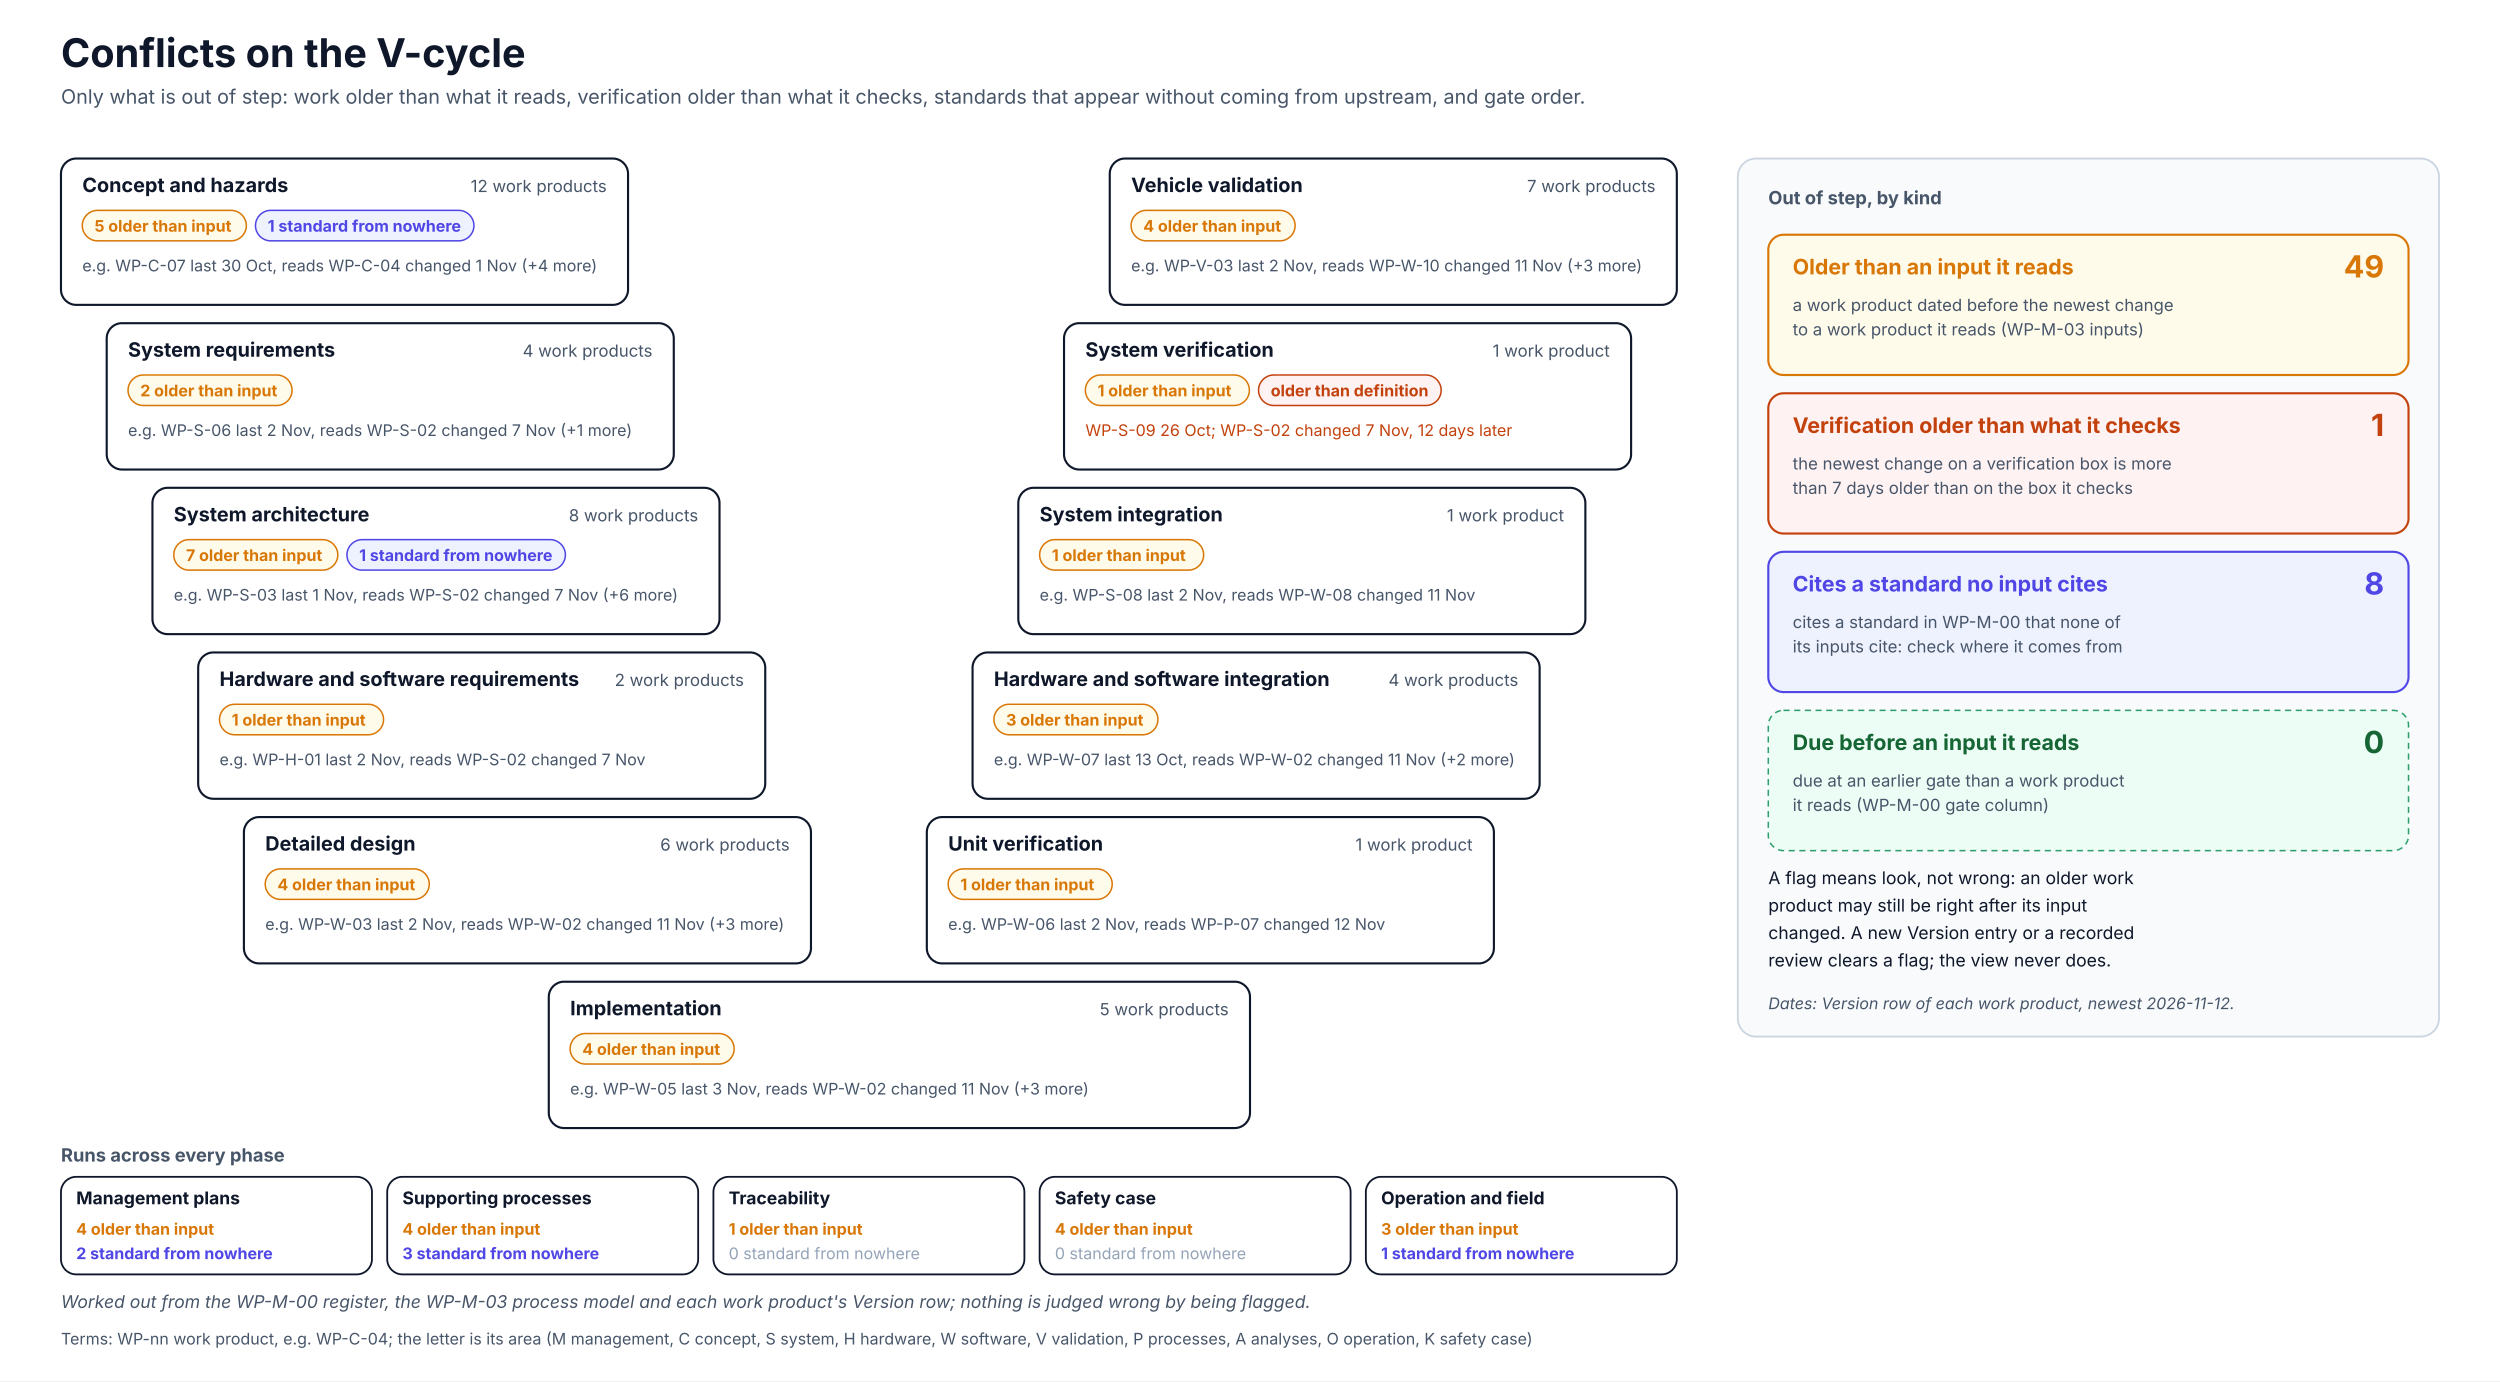
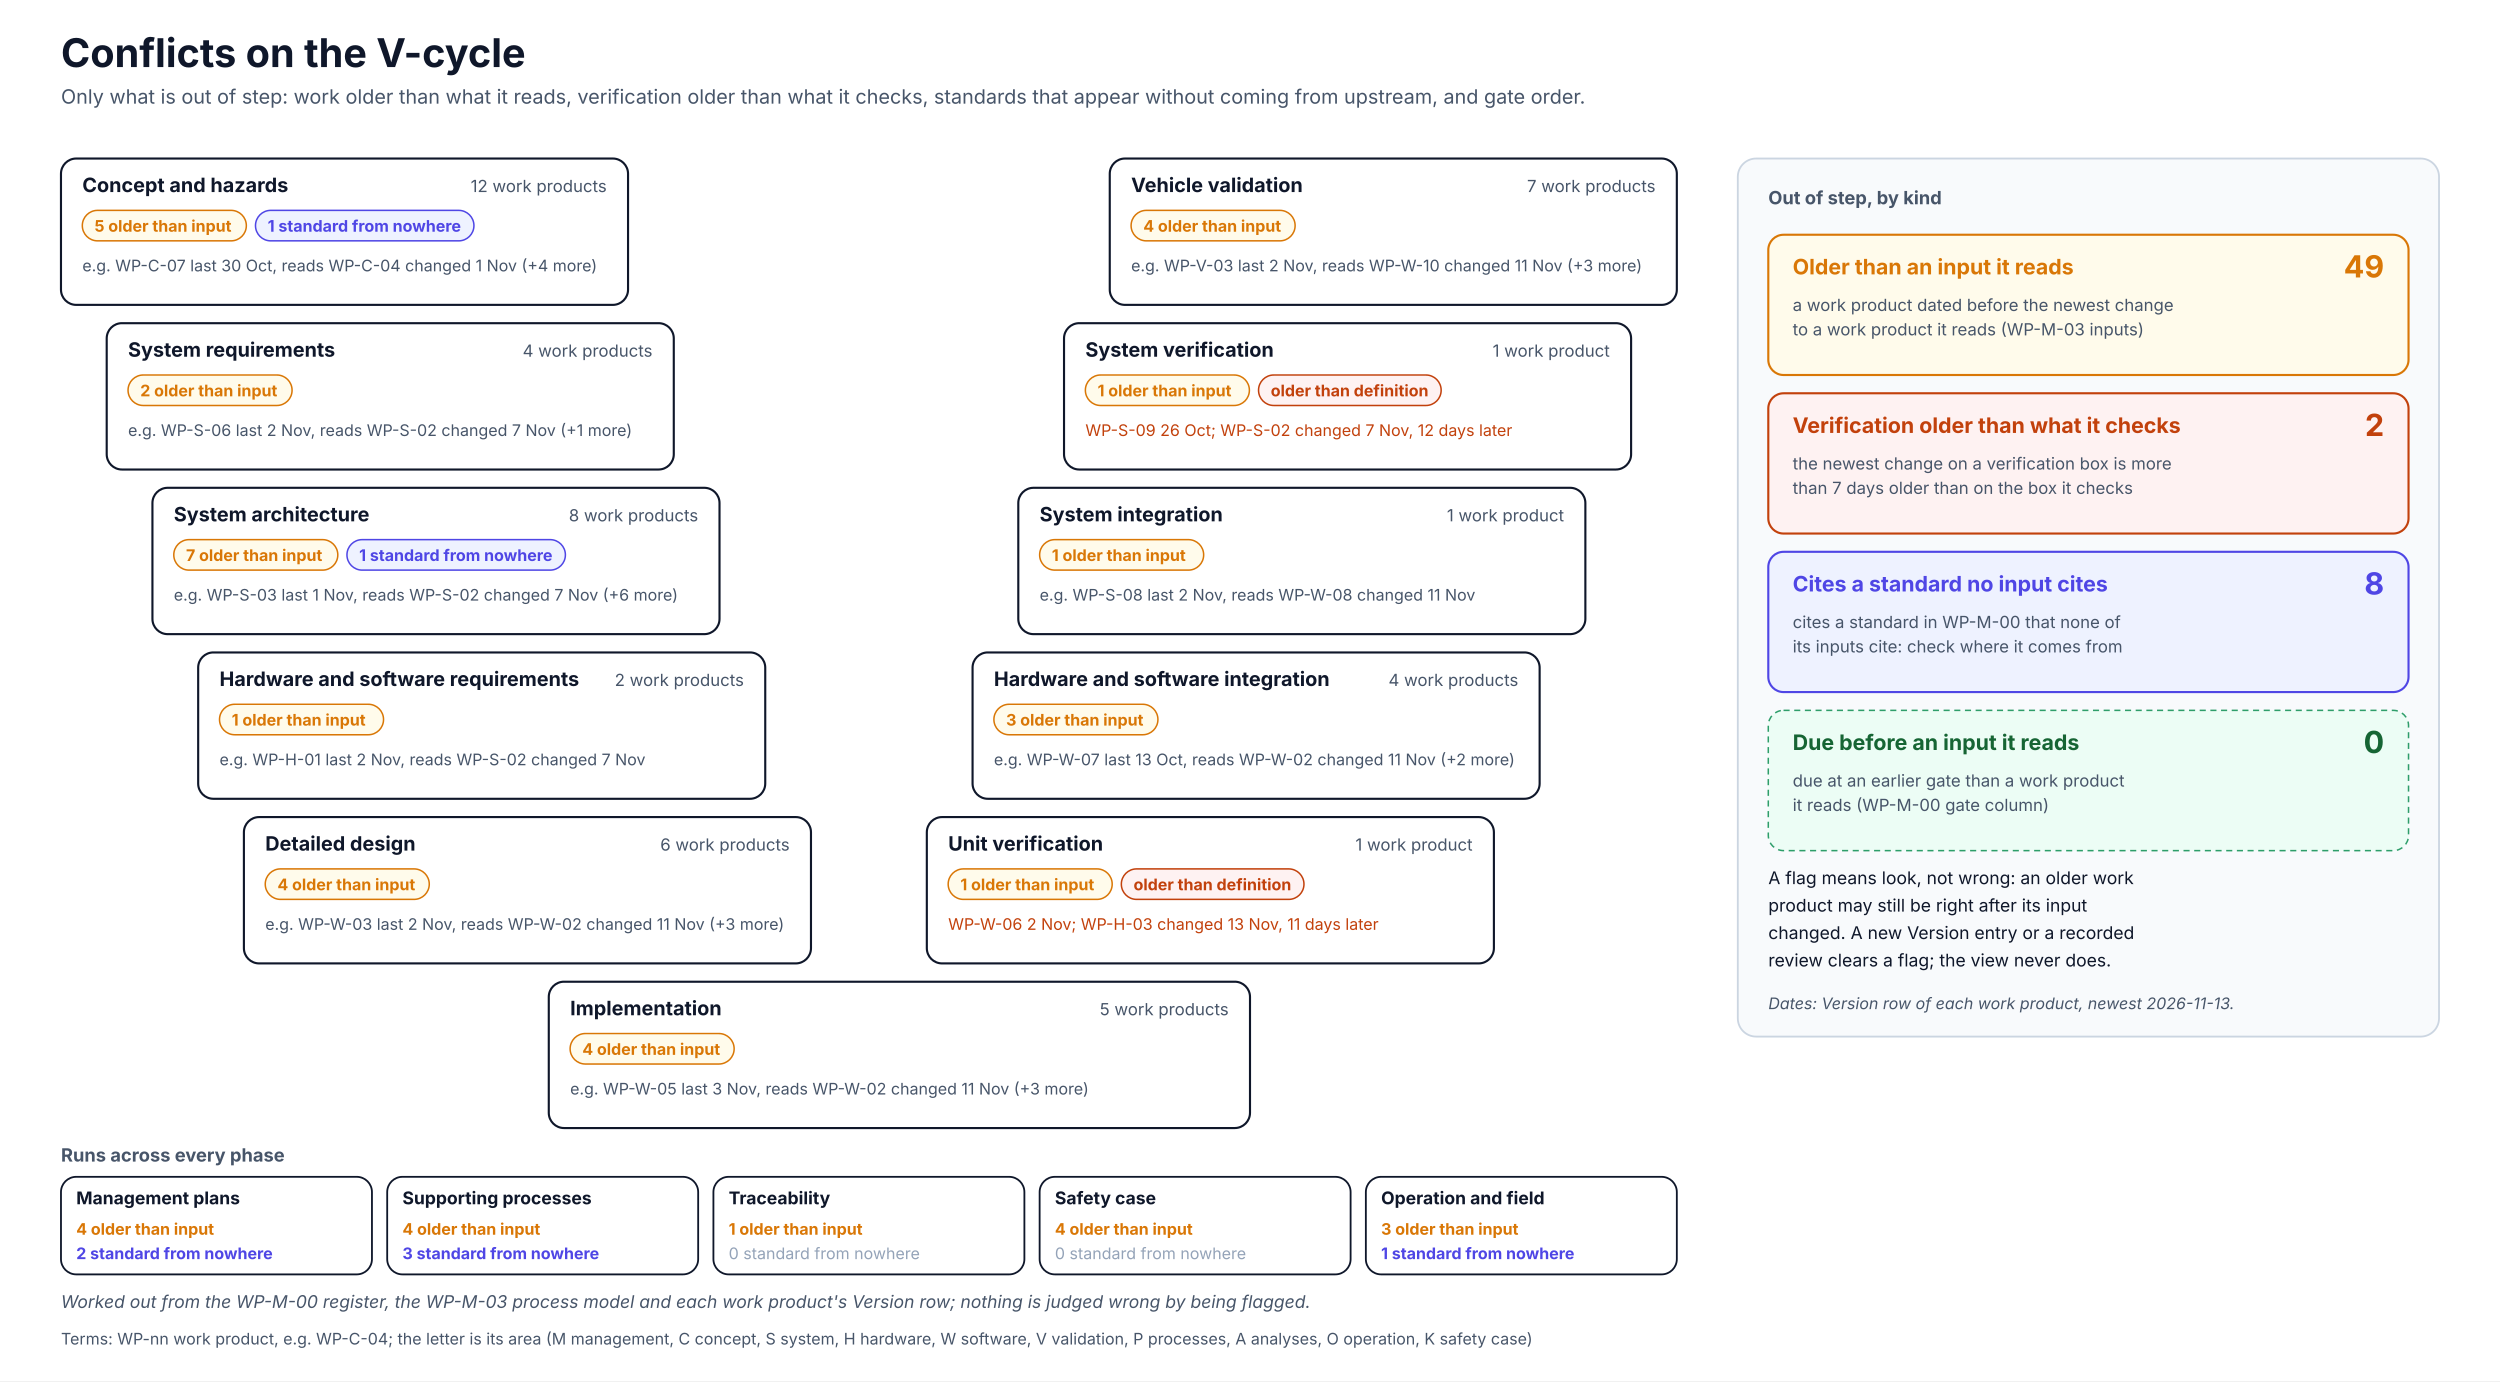
<svg xmlns="http://www.w3.org/2000/svg" width="1640" height="906" viewBox="0 0 1640 906" font-family="Inter, 'Segoe UI', Helvetica, Arial, sans-serif" role="img">
  <defs>
    <pattern id="hatch" patternUnits="userSpaceOnUse" width="6" height="6" patternTransform="rotate(45)">
      <rect width="6" height="6" fill="#F1F5F9" />
      <line x1="0" y1="0" x2="0" y2="6" stroke="#CBD5E1" stroke-width="2" />
    </pattern>
  </defs>
  <rect x="0" y="0" width="1640" height="906" rx="0" fill="#FFFFFF" stroke="none" stroke-width="0" />
  <text x="40" y="44" font-size="26" fill="#0F172A" font-weight="700">Conflicts on the V-cycle</text>
  <text x="40" y="68" font-size="13" fill="#475569">Only what is out of step: work older than what it reads, verification older than what it checks, standards that appear without coming from upstream, and gate order.</text>
  <rect x="40" y="104" width="372" height="96" rx="10" fill="#FFFFFF" stroke="#0F172A" stroke-width="1.4" />
  <text x="54" y="126" font-size="13" fill="#0F172A" font-weight="700">Concept and hazards</text>
  <text x="398" y="126" font-size="11" fill="#475569" text-anchor="end">12 work products</text>
  <rect x="54" y="138" width="107.6" height="20" rx="10" fill="#FFFBEB" stroke="#D97706" stroke-width="1" />
  <text x="62" y="152" font-size="10.5" fill="#D97706" font-weight="700">5 older than input</text>
  <rect x="167.6" y="138" width="143.3" height="20" rx="10" fill="#EEF2FF" stroke="#4F46E5" stroke-width="1" />
  <text x="175.6" y="152" font-size="10.5" fill="#4F46E5" font-weight="700">1 standard from nowhere</text>
  <g transform="translate(54.0,178.0)">
    <text x="0" y="0" font-size="10.5" fill="#475569">e.g. WP-C-07 last 30 Oct, reads WP-C-04 changed 1 Nov (+4 more)</text>
  </g>
  <rect x="728" y="104" width="372" height="96" rx="10" fill="#FFFFFF" stroke="#0F172A" stroke-width="1.4" />
  <text x="742" y="126" font-size="13" fill="#0F172A" font-weight="700">Vehicle validation</text>
  <text x="1086" y="126" font-size="11" fill="#475569" text-anchor="end">7 work products</text>
  <rect x="742" y="138" width="107.6" height="20" rx="10" fill="#FFFBEB" stroke="#D97706" stroke-width="1" />
  <text x="750" y="152" font-size="10.5" fill="#D97706" font-weight="700">4 older than input</text>
  <g transform="translate(742.0,178.0)">
    <text x="0" y="0" font-size="10.5" fill="#475569">e.g. WP-V-03 last 2 Nov, reads WP-W-10 changed 11 Nov (+3 more)</text>
  </g>
  <rect x="70" y="212" width="372" height="96" rx="10" fill="#FFFFFF" stroke="#0F172A" stroke-width="1.4" />
  <text x="84" y="234" font-size="13" fill="#0F172A" font-weight="700">System requirements</text>
  <text x="428" y="234" font-size="11" fill="#475569" text-anchor="end">4 work products</text>
  <rect x="84" y="246" width="107.6" height="20" rx="10" fill="#FFFBEB" stroke="#D97706" stroke-width="1" />
  <text x="92" y="260" font-size="10.5" fill="#D97706" font-weight="700">2 older than input</text>
  <g transform="translate(84.0,286.0)">
    <text x="0" y="0" font-size="10.5" fill="#475569">e.g. WP-S-06 last 2 Nov, reads WP-S-02 changed 7 Nov (+1 more)</text>
  </g>
  <rect x="698" y="212" width="372" height="96" rx="10" fill="#FFFFFF" stroke="#0F172A" stroke-width="1.4" />
  <text x="712" y="234" font-size="13" fill="#0F172A" font-weight="700">System verification</text>
  <text x="1056" y="234" font-size="11" fill="#475569" text-anchor="end">1 work product</text>
  <rect x="712" y="246" width="107.6" height="20" rx="10" fill="#FFFBEB" stroke="#D97706" stroke-width="1" />
  <text x="720" y="260" font-size="10.5" fill="#D97706" font-weight="700">1 older than input</text>
  <rect x="825.6" y="246" width="119.8" height="20" rx="10" fill="#FEF2F2" stroke="#C2410C" stroke-width="1" />
  <text x="833.6" y="260" font-size="10.5" fill="#C2410C" font-weight="700">older than definition</text>
  <g transform="translate(712.0,286.0)">
    <text x="0" y="0" font-size="10.5" fill="#C2410C">WP-S-09 26 Oct; WP-S-02 changed 7 Nov, 12 days later</text>
  </g>
  <rect x="100" y="320" width="372" height="96" rx="10" fill="#FFFFFF" stroke="#0F172A" stroke-width="1.4" />
  <text x="114" y="342" font-size="13" fill="#0F172A" font-weight="700">System architecture</text>
  <text x="458" y="342" font-size="11" fill="#475569" text-anchor="end">8 work products</text>
  <rect x="114" y="354" width="107.6" height="20" rx="10" fill="#FFFBEB" stroke="#D97706" stroke-width="1" />
  <text x="122" y="368" font-size="10.5" fill="#D97706" font-weight="700">7 older than input</text>
  <rect x="227.6" y="354" width="143.3" height="20" rx="10" fill="#EEF2FF" stroke="#4F46E5" stroke-width="1" />
  <text x="235.6" y="368" font-size="10.5" fill="#4F46E5" font-weight="700">1 standard from nowhere</text>
  <g transform="translate(114.0,394.0)">
    <text x="0" y="0" font-size="10.5" fill="#475569">e.g. WP-S-03 last 1 Nov, reads WP-S-02 changed 7 Nov (+6 more)</text>
  </g>
  <rect x="668" y="320" width="372" height="96" rx="10" fill="#FFFFFF" stroke="#0F172A" stroke-width="1.4" />
  <text x="682" y="342" font-size="13" fill="#0F172A" font-weight="700">System integration</text>
  <text x="1026" y="342" font-size="11" fill="#475569" text-anchor="end">1 work product</text>
  <rect x="682" y="354" width="107.6" height="20" rx="10" fill="#FFFBEB" stroke="#D97706" stroke-width="1" />
  <text x="690" y="368" font-size="10.5" fill="#D97706" font-weight="700">1 older than input</text>
  <g transform="translate(682.0,394.0)">
    <text x="0" y="0" font-size="10.5" fill="#475569">e.g. WP-S-08 last 2 Nov, reads WP-W-08 changed 11 Nov</text>
  </g>
  <rect x="130" y="428" width="372" height="96" rx="10" fill="#FFFFFF" stroke="#0F172A" stroke-width="1.4" />
  <text x="144" y="450" font-size="13" fill="#0F172A" font-weight="700">Hardware and software requirements</text>
  <text x="488" y="450" font-size="11" fill="#475569" text-anchor="end">2 work products</text>
  <rect x="144" y="462" width="107.6" height="20" rx="10" fill="#FFFBEB" stroke="#D97706" stroke-width="1" />
  <text x="152" y="476" font-size="10.5" fill="#D97706" font-weight="700">1 older than input</text>
  <g transform="translate(144.0,502.0)">
    <text x="0" y="0" font-size="10.5" fill="#475569">e.g. WP-H-01 last 2 Nov, reads WP-S-02 changed 7 Nov</text>
  </g>
  <rect x="638" y="428" width="372" height="96" rx="10" fill="#FFFFFF" stroke="#0F172A" stroke-width="1.4" />
  <text x="652" y="450" font-size="13" fill="#0F172A" font-weight="700">Hardware and software integration</text>
  <text x="996" y="450" font-size="11" fill="#475569" text-anchor="end">4 work products</text>
  <rect x="652" y="462" width="107.6" height="20" rx="10" fill="#FFFBEB" stroke="#D97706" stroke-width="1" />
  <text x="660" y="476" font-size="10.5" fill="#D97706" font-weight="700">3 older than input</text>
  <g transform="translate(652.0,502.0)">
    <text x="0" y="0" font-size="10.5" fill="#475569">e.g. WP-W-07 last 13 Oct, reads WP-W-02 changed 11 Nov (+2 more)</text>
  </g>
  <rect x="160" y="536" width="372" height="96" rx="10" fill="#FFFFFF" stroke="#0F172A" stroke-width="1.4" />
  <text x="174" y="558" font-size="13" fill="#0F172A" font-weight="700">Detailed design</text>
  <text x="518" y="558" font-size="11" fill="#475569" text-anchor="end">6 work products</text>
  <rect x="174" y="570" width="107.6" height="20" rx="10" fill="#FFFBEB" stroke="#D97706" stroke-width="1" />
  <text x="182" y="584" font-size="10.5" fill="#D97706" font-weight="700">4 older than input</text>
  <g transform="translate(174.0,610.0)">
    <text x="0" y="0" font-size="10.5" fill="#475569">e.g. WP-W-03 last 2 Nov, reads WP-W-02 changed 11 Nov (+3 more)</text>
  </g>
  <rect x="608" y="536" width="372" height="96" rx="10" fill="#FFFFFF" stroke="#0F172A" stroke-width="1.4" />
  <text x="622" y="558" font-size="13" fill="#0F172A" font-weight="700">Unit verification</text>
  <text x="966" y="558" font-size="11" fill="#475569" text-anchor="end">1 work product</text>
  <rect x="622" y="570" width="107.6" height="20" rx="10" fill="#FFFBEB" stroke="#D97706" stroke-width="1" />
  <text x="630" y="584" font-size="10.5" fill="#D97706" font-weight="700">1 older than input</text>
+   <rect x="735.6" y="570" width="119.8" height="20" rx="10" fill="#FEF2F2" stroke="#C2410C" stroke-width="1" />
+   <text x="743.6" y="584" font-size="10.5" fill="#C2410C" font-weight="700">older than definition</text>
  <g transform="translate(622.0,610.0)">
-     <text x="0" y="0" font-size="10.5" fill="#475569">e.g. WP-W-06 last 2 Nov, reads WP-P-07 changed 12 Nov</text>
+     <text x="0" y="0" font-size="10.5" fill="#C2410C">WP-W-06 2 Nov; WP-H-03 changed 13 Nov, 11 days later</text>
  </g>
  <rect x="360" y="644" width="460" height="96" rx="10" fill="#FFFFFF" stroke="#0F172A" stroke-width="1.4" />
  <text x="374" y="666" font-size="13" fill="#0F172A" font-weight="700">Implementation</text>
  <text x="806" y="666" font-size="11" fill="#475569" text-anchor="end">5 work products</text>
  <rect x="374" y="678" width="107.6" height="20" rx="10" fill="#FFFBEB" stroke="#D97706" stroke-width="1" />
  <text x="382" y="692" font-size="10.5" fill="#D97706" font-weight="700">4 older than input</text>
  <g transform="translate(374.0,718.0)">
    <text x="0" y="0" font-size="10.5" fill="#475569">e.g. WP-W-05 last 3 Nov, reads WP-W-02 changed 11 Nov (+3 more)</text>
  </g>
  <text x="40" y="762" font-size="12" fill="#475569" font-weight="700">Runs across every phase</text>
  <rect x="40" y="772" width="204" height="64" rx="10" fill="#FFFFFF" stroke="#0F172A" stroke-width="1.2" />
  <text x="50" y="790" font-size="11.5" fill="#0F172A" font-weight="700">Management plans</text>
  <text x="50" y="810" font-size="10.5" fill="#D97706" font-weight="700">4 older than input</text>
  <text x="50" y="826" font-size="10.5" fill="#4F46E5" font-weight="700">2 standard from nowhere</text>
  <rect x="254" y="772" width="204" height="64" rx="10" fill="#FFFFFF" stroke="#0F172A" stroke-width="1.2" />
  <text x="264" y="790" font-size="11.5" fill="#0F172A" font-weight="700">Supporting processes</text>
  <text x="264" y="810" font-size="10.5" fill="#D97706" font-weight="700">4 older than input</text>
  <text x="264" y="826" font-size="10.5" fill="#4F46E5" font-weight="700">3 standard from nowhere</text>
  <rect x="468" y="772" width="204" height="64" rx="10" fill="#FFFFFF" stroke="#0F172A" stroke-width="1.2" />
  <text x="478" y="790" font-size="11.5" fill="#0F172A" font-weight="700">Traceability</text>
  <text x="478" y="810" font-size="10.5" fill="#D97706" font-weight="700">1 older than input</text>
  <text x="478" y="826" font-size="10.5" fill="#94A3B8">0 standard from nowhere</text>
  <rect x="682" y="772" width="204" height="64" rx="10" fill="#FFFFFF" stroke="#0F172A" stroke-width="1.2" />
  <text x="692" y="790" font-size="11.5" fill="#0F172A" font-weight="700">Safety case</text>
  <text x="692" y="810" font-size="10.5" fill="#D97706" font-weight="700">4 older than input</text>
  <text x="692" y="826" font-size="10.5" fill="#94A3B8">0 standard from nowhere</text>
  <rect x="896" y="772" width="204" height="64" rx="10" fill="#FFFFFF" stroke="#0F172A" stroke-width="1.2" />
  <text x="906" y="790" font-size="11.5" fill="#0F172A" font-weight="700">Operation and field</text>
  <text x="906" y="810" font-size="10.5" fill="#D97706" font-weight="700">3 older than input</text>
  <text x="906" y="826" font-size="10.5" fill="#4F46E5" font-weight="700">1 standard from nowhere</text>
  <rect x="1140" y="104" width="460" height="576" rx="12" fill="#F8FAFC" stroke="#CBD5E1" stroke-width="1.2" />
  <text x="1160" y="134" font-size="12" fill="#475569" font-weight="700">Out of step, by kind</text>
  <rect x="1160" y="154" width="420" height="92" rx="10" fill="#FFFBEB" stroke="#D97706" stroke-width="1.4" />
  <text x="1176" y="180" font-size="14" fill="#D97706" font-weight="700">Older than an input it reads</text>
  <text x="1564" y="182" font-size="20" fill="#D97706" font-weight="700" text-anchor="end">49</text>
  <text x="1176" y="204" font-size="11" fill="#475569">a work product dated before the newest change</text>
  <text x="1176" y="220" font-size="11" fill="#475569">to a work product it reads (WP-M-03 inputs)</text>
  <rect x="1160" y="258" width="420" height="92" rx="10" fill="#FEF2F2" stroke="#C2410C" stroke-width="1.4" />
  <text x="1176" y="284" font-size="14" fill="#C2410C" font-weight="700">Verification older than what it checks</text>
-   <text x="1564" y="286" font-size="20" fill="#C2410C" font-weight="700" text-anchor="end">1</text>
+   <text x="1564" y="286" font-size="20" fill="#C2410C" font-weight="700" text-anchor="end">2</text>
  <text x="1176" y="308" font-size="11" fill="#475569">the newest change on a verification box is more</text>
  <text x="1176" y="324" font-size="11" fill="#475569">than 7 days older than on the box it checks</text>
  <rect x="1160" y="362" width="420" height="92" rx="10" fill="#EEF2FF" stroke="#4F46E5" stroke-width="1.4" />
  <text x="1176" y="388" font-size="14" fill="#4F46E5" font-weight="700">Cites a standard no input cites</text>
  <text x="1564" y="390" font-size="20" fill="#4F46E5" font-weight="700" text-anchor="end">8</text>
  <text x="1176" y="412" font-size="11" fill="#475569">cites a standard in WP-M-00 that none of</text>
  <text x="1176" y="428" font-size="11" fill="#475569">its inputs cite: check where it comes from</text>
  <rect x="1160" y="466" width="420" height="92" rx="10" fill="#ECFDF5" stroke="#2E9E6A" stroke-width="1" stroke-dasharray="4 3" />
  <text x="1176" y="492" font-size="14" fill="#166534" font-weight="700">Due before an input it reads</text>
  <text x="1564" y="494" font-size="20" fill="#166534" font-weight="700" text-anchor="end">0</text>
  <text x="1176" y="516" font-size="11" fill="#475569">due at an earlier gate than a work product</text>
  <text x="1176" y="532" font-size="11" fill="#475569">it reads (WP-M-00 gate column)</text>
  <text x="1160" y="580" font-size="11.5" fill="#0F172A">A flag means look, not wrong: an older work</text>
  <text x="1160" y="598" font-size="11.5" fill="#0F172A">product may still be right after its input</text>
  <text x="1160" y="616" font-size="11.5" fill="#0F172A">changed. A new Version entry or a recorded</text>
  <text x="1160" y="634" font-size="11.5" fill="#0F172A">review clears a flag; the view never does.</text>
-   <text x="1160" y="662" font-size="10.5" fill="#475569" font-style="italic">Dates: Version row of each work product, newest 2026-11-12.</text>
+   <text x="1160" y="662" font-size="10.5" fill="#475569" font-style="italic">Dates: Version row of each work product, newest 2026-11-13.</text>
  <text x="40" y="858" font-size="11.5" fill="#475569" font-style="italic">Worked out from the WP-M-00 register, the WP-M-03 process model and each work product's Version row; nothing is judged wrong by being flagged.</text>
  <g class="terms">
    <text x="40" y="882" font-size="10.5" fill="#475569">Terms: WP-nn work product, e.g. WP-C-04; the letter is its area (M management, C concept, S system, H hardware, W software, V validation, P processes, A analyses, O operation, K safety case)</text>
  </g>
</svg>
